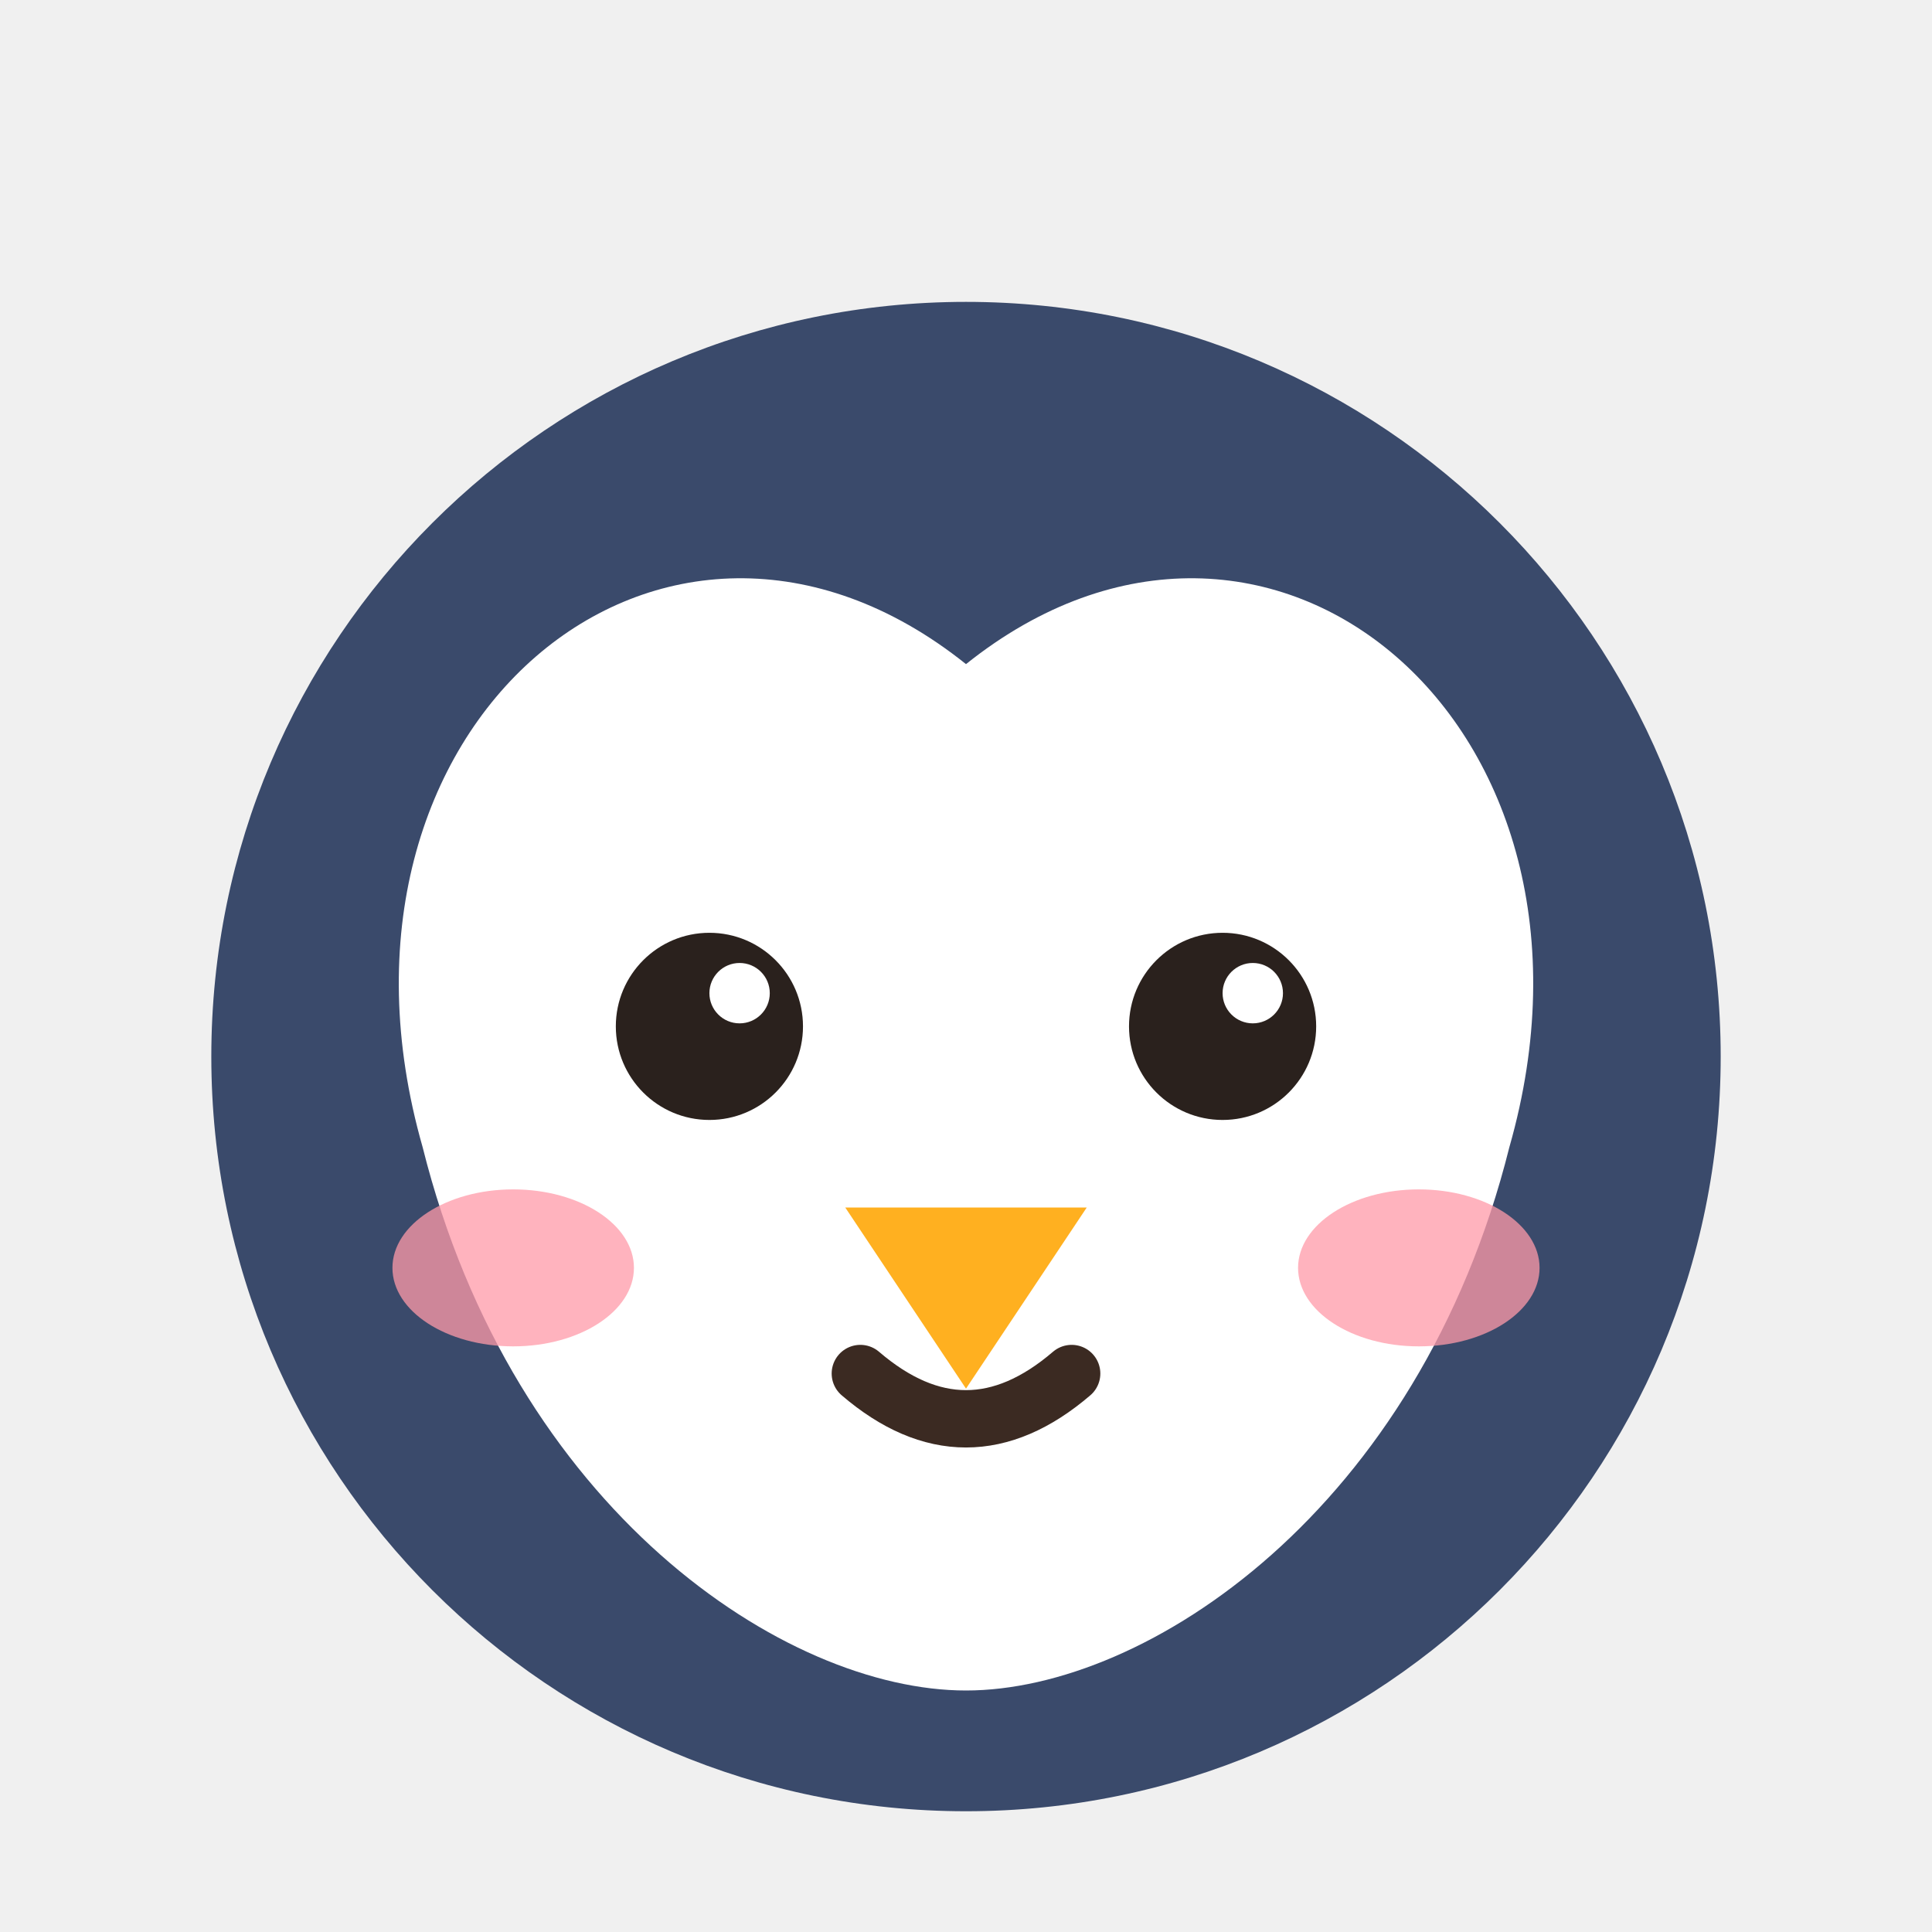
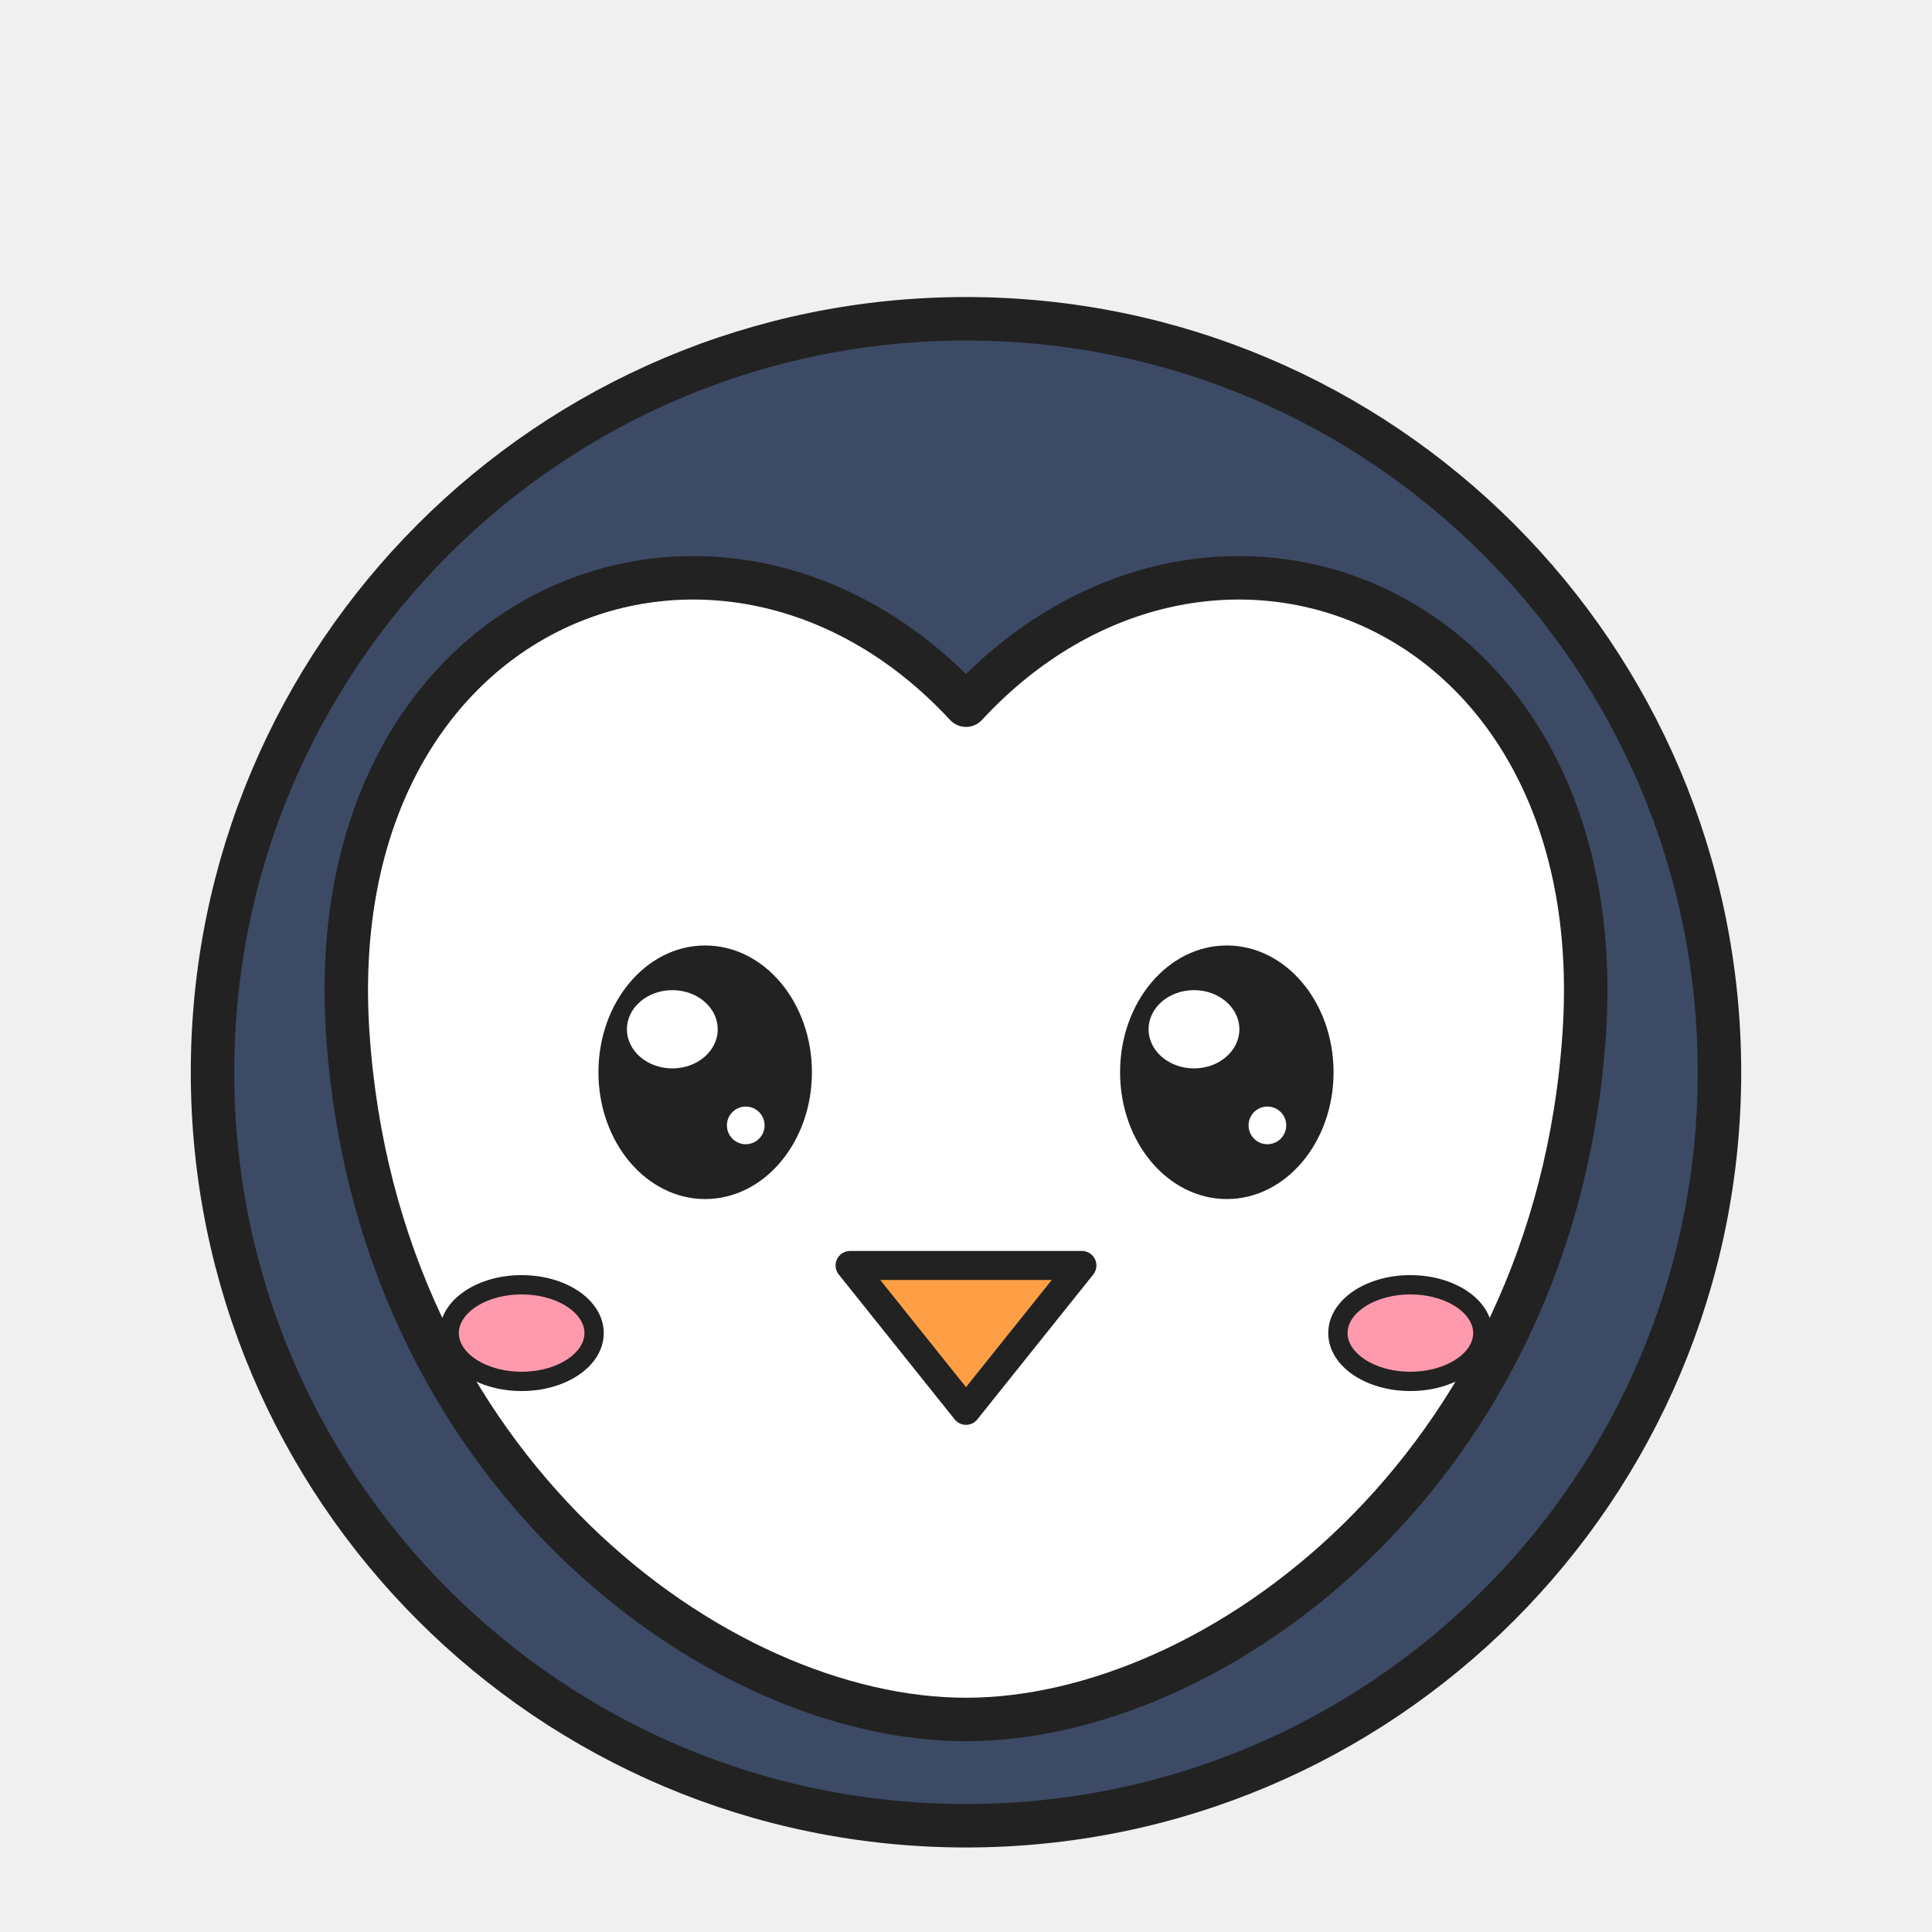
- <svg xmlns="http://www.w3.org/2000/svg" width="64" height="64" viewBox="0 0 64 64">
-   <circle cx="32" cy="35" r="25" fill="#3A4A6B" />
-   <path d="M32 22 C 22 14, 10 24, 14 38 C 17 50, 26 56, 32 56 C 38 56, 47 50, 50 38 C 54 24, 42 14, 32 22 Z" fill="#FFFFFF" />
-   <circle cx="23.5" cy="34" r="3.1" fill="#2A211D" />
-   <circle cx="24.5" cy="32.9" r="1" fill="#FFFFFF" />
-   <ellipse cx="17" cy="42" rx="4" ry="2.6" fill="#FF9AA8" opacity="0.75" />
-   <circle cx="40.5" cy="34" r="3.1" fill="#2A211D" />
-   <circle cx="41.5" cy="32.9" r="1" fill="#FFFFFF" />
-   <ellipse cx="47" cy="42" rx="4" ry="2.6" fill="#FF9AA8" opacity="0.75" />
-   <path d="M28.5 45.5q3.5 3 7 0" stroke="#3B2A22" stroke-width="1.9" fill="none" stroke-linecap="round" />
-   <path d="M28 40 L36 40 L32 46 Z" fill="#FFB020" />
+ <svg xmlns="http://www.w3.org/2000/svg" width="64" height="64" viewBox="0 0 400 400">
+   <circle cx="200" cy="222" r="156" fill="#3D4A66" stroke="#222222" stroke-width="9" stroke-linejoin="round" stroke-linecap="round" />
+   <path d="M200 146 C 150 92 66 124 72 214 C 78 304 148 356 200 356 C 252 356 322 304 328 214 C 334 124 250 92 200 146 Z" fill="#FFFFFF" stroke="#222222" stroke-width="9" stroke-linejoin="round" stroke-linecap="round" />
+   <ellipse cx="146" cy="222" rx="22.1" ry="26.25" fill="#222222" />
+   <ellipse cx="139.2" cy="213.1" rx="9.4" ry="8.1" fill="#FFFFFF" />
+   <circle cx="154.4" cy="233.0" r="3.9" fill="#FFFFFF" />
+   <ellipse cx="254" cy="222" rx="22.1" ry="26.25" fill="#222222" />
+   <ellipse cx="247.2" cy="213.1" rx="9.4" ry="8.1" fill="#FFFFFF" />
+   <circle cx="262.4" cy="233.0" r="3.9" fill="#FFFFFF" />
+   <path d="M176 262 L 224 262 L 200 292 Z" fill="#FF9F45" stroke="#222222" stroke-width="6" stroke-linejoin="round" stroke-linecap="round" />
+   <ellipse cx="108" cy="276" rx="15" ry="10" fill="#FF9AAE" stroke="#222222" stroke-width="4" stroke-linejoin="round" stroke-linecap="round" />
+   <ellipse cx="292" cy="276" rx="15" ry="10" fill="#FF9AAE" stroke="#222222" stroke-width="4" stroke-linejoin="round" stroke-linecap="round" />
</svg>
